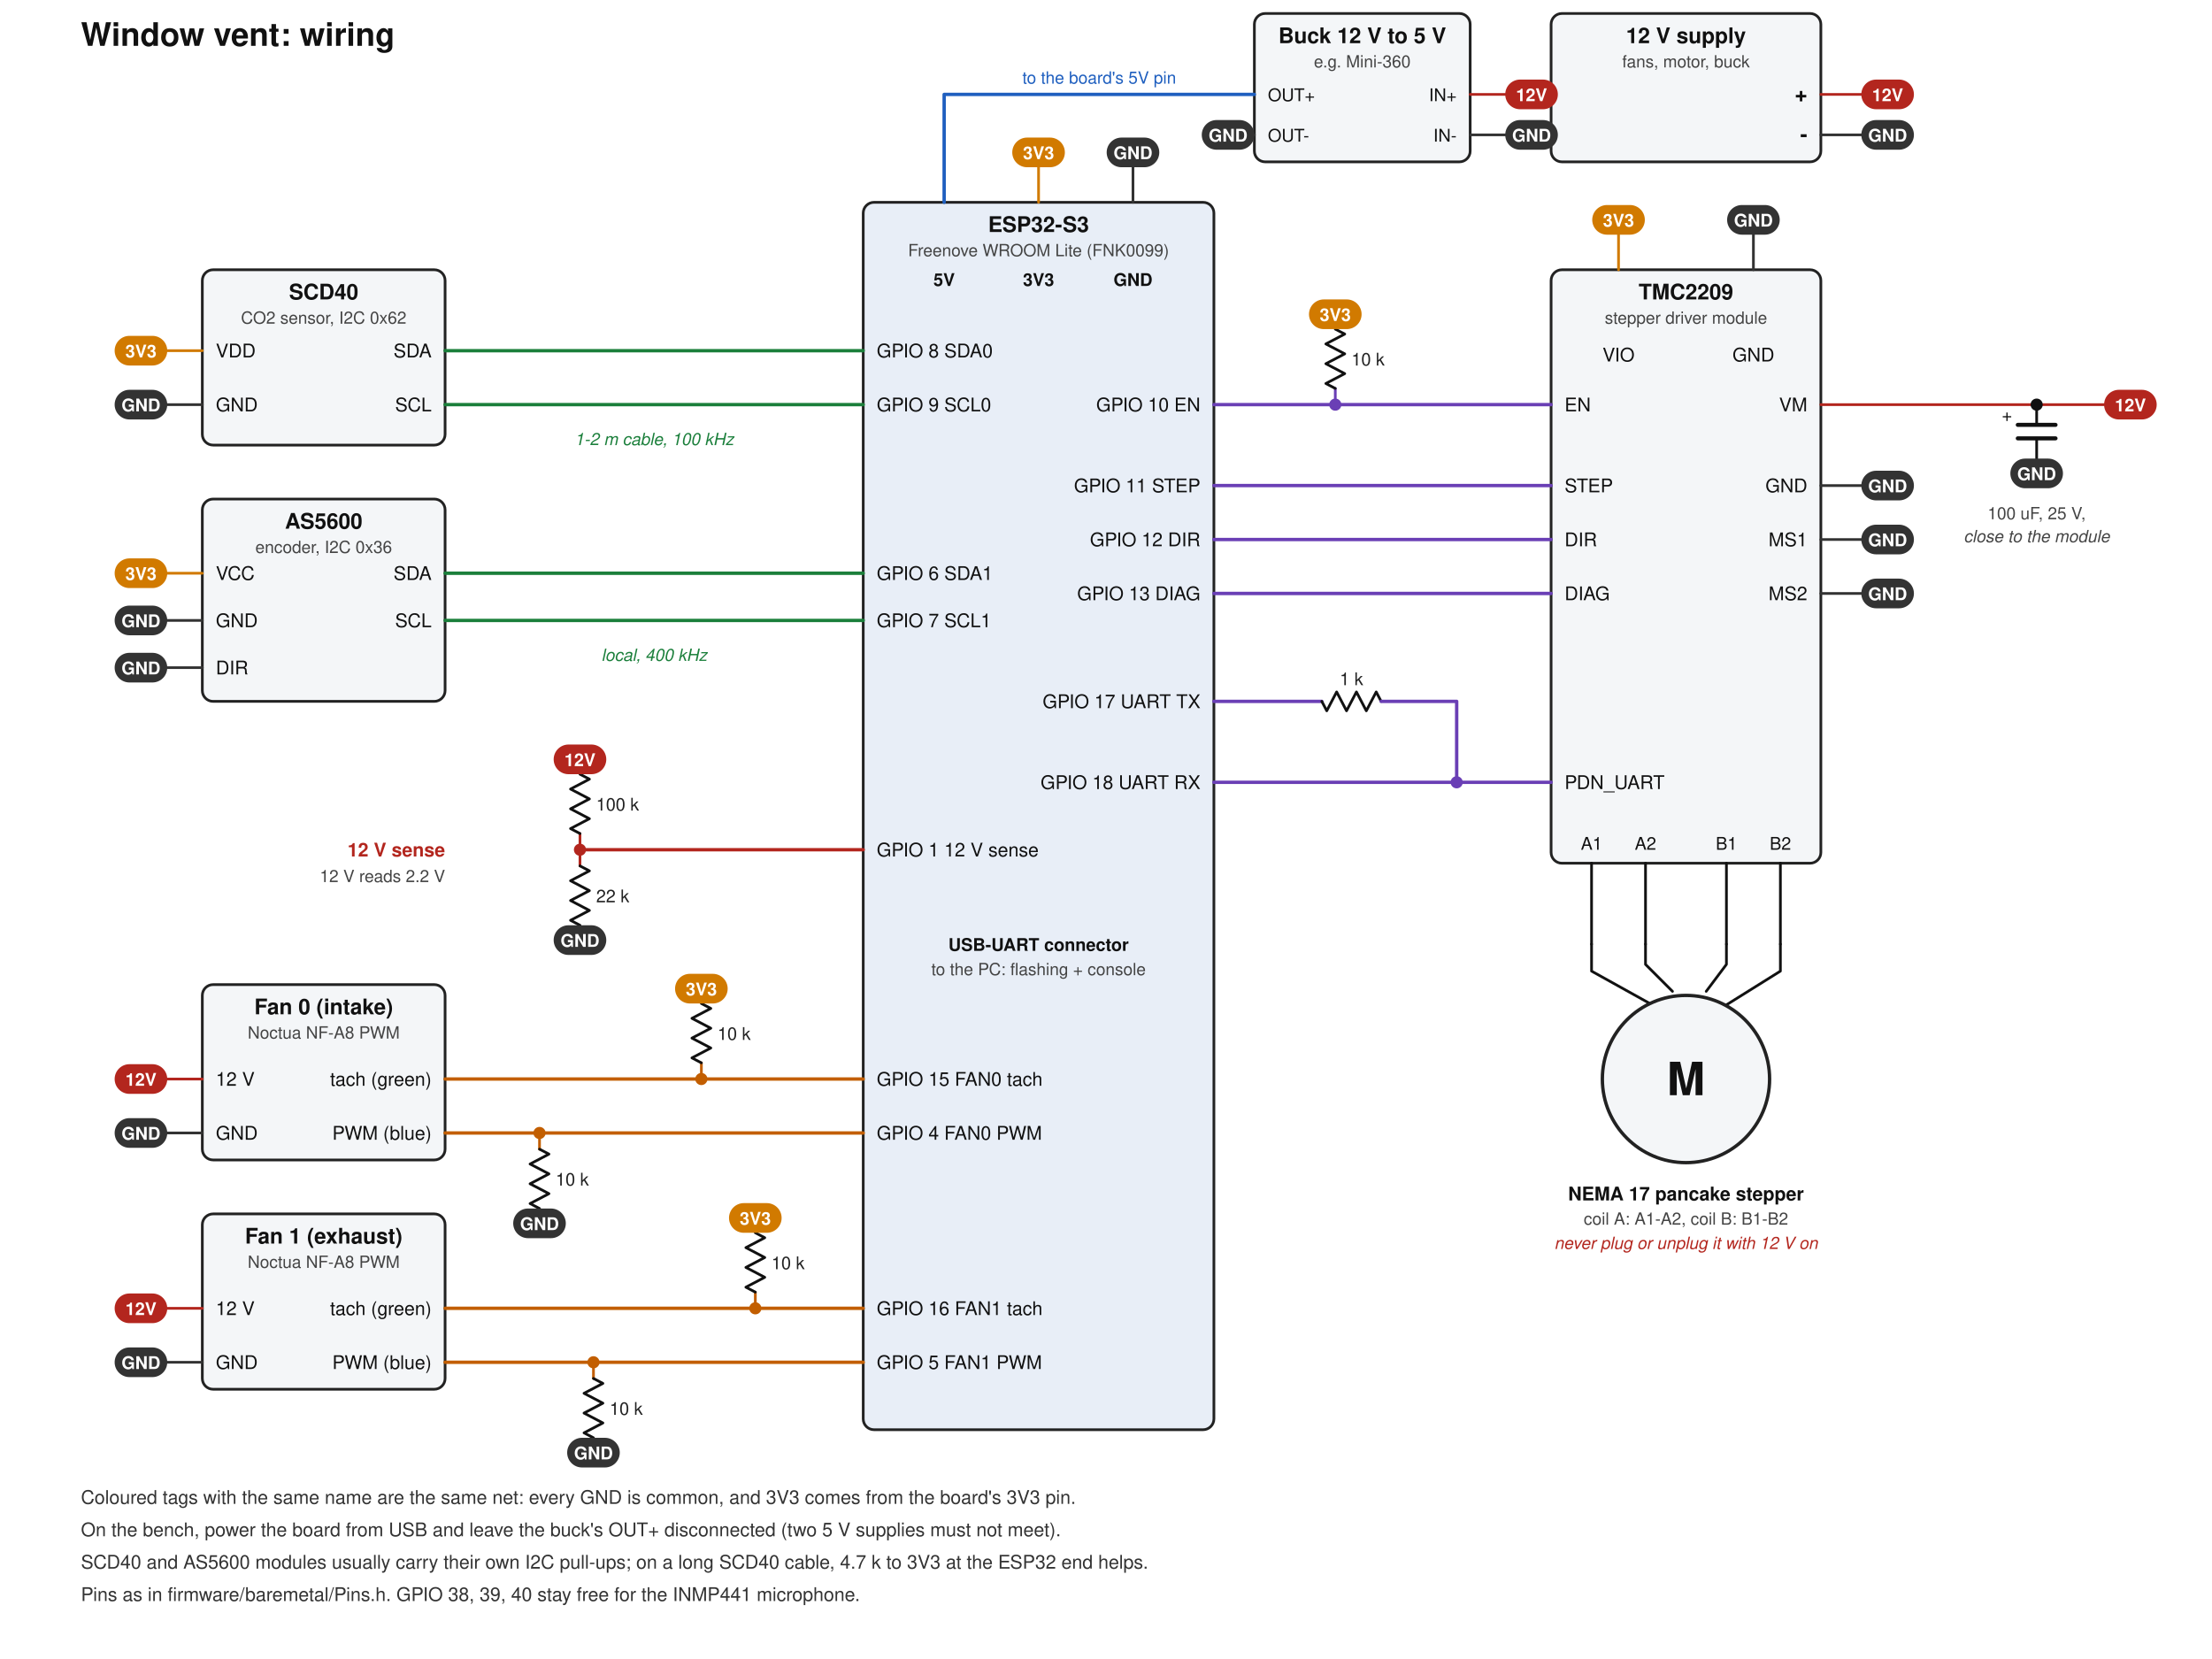
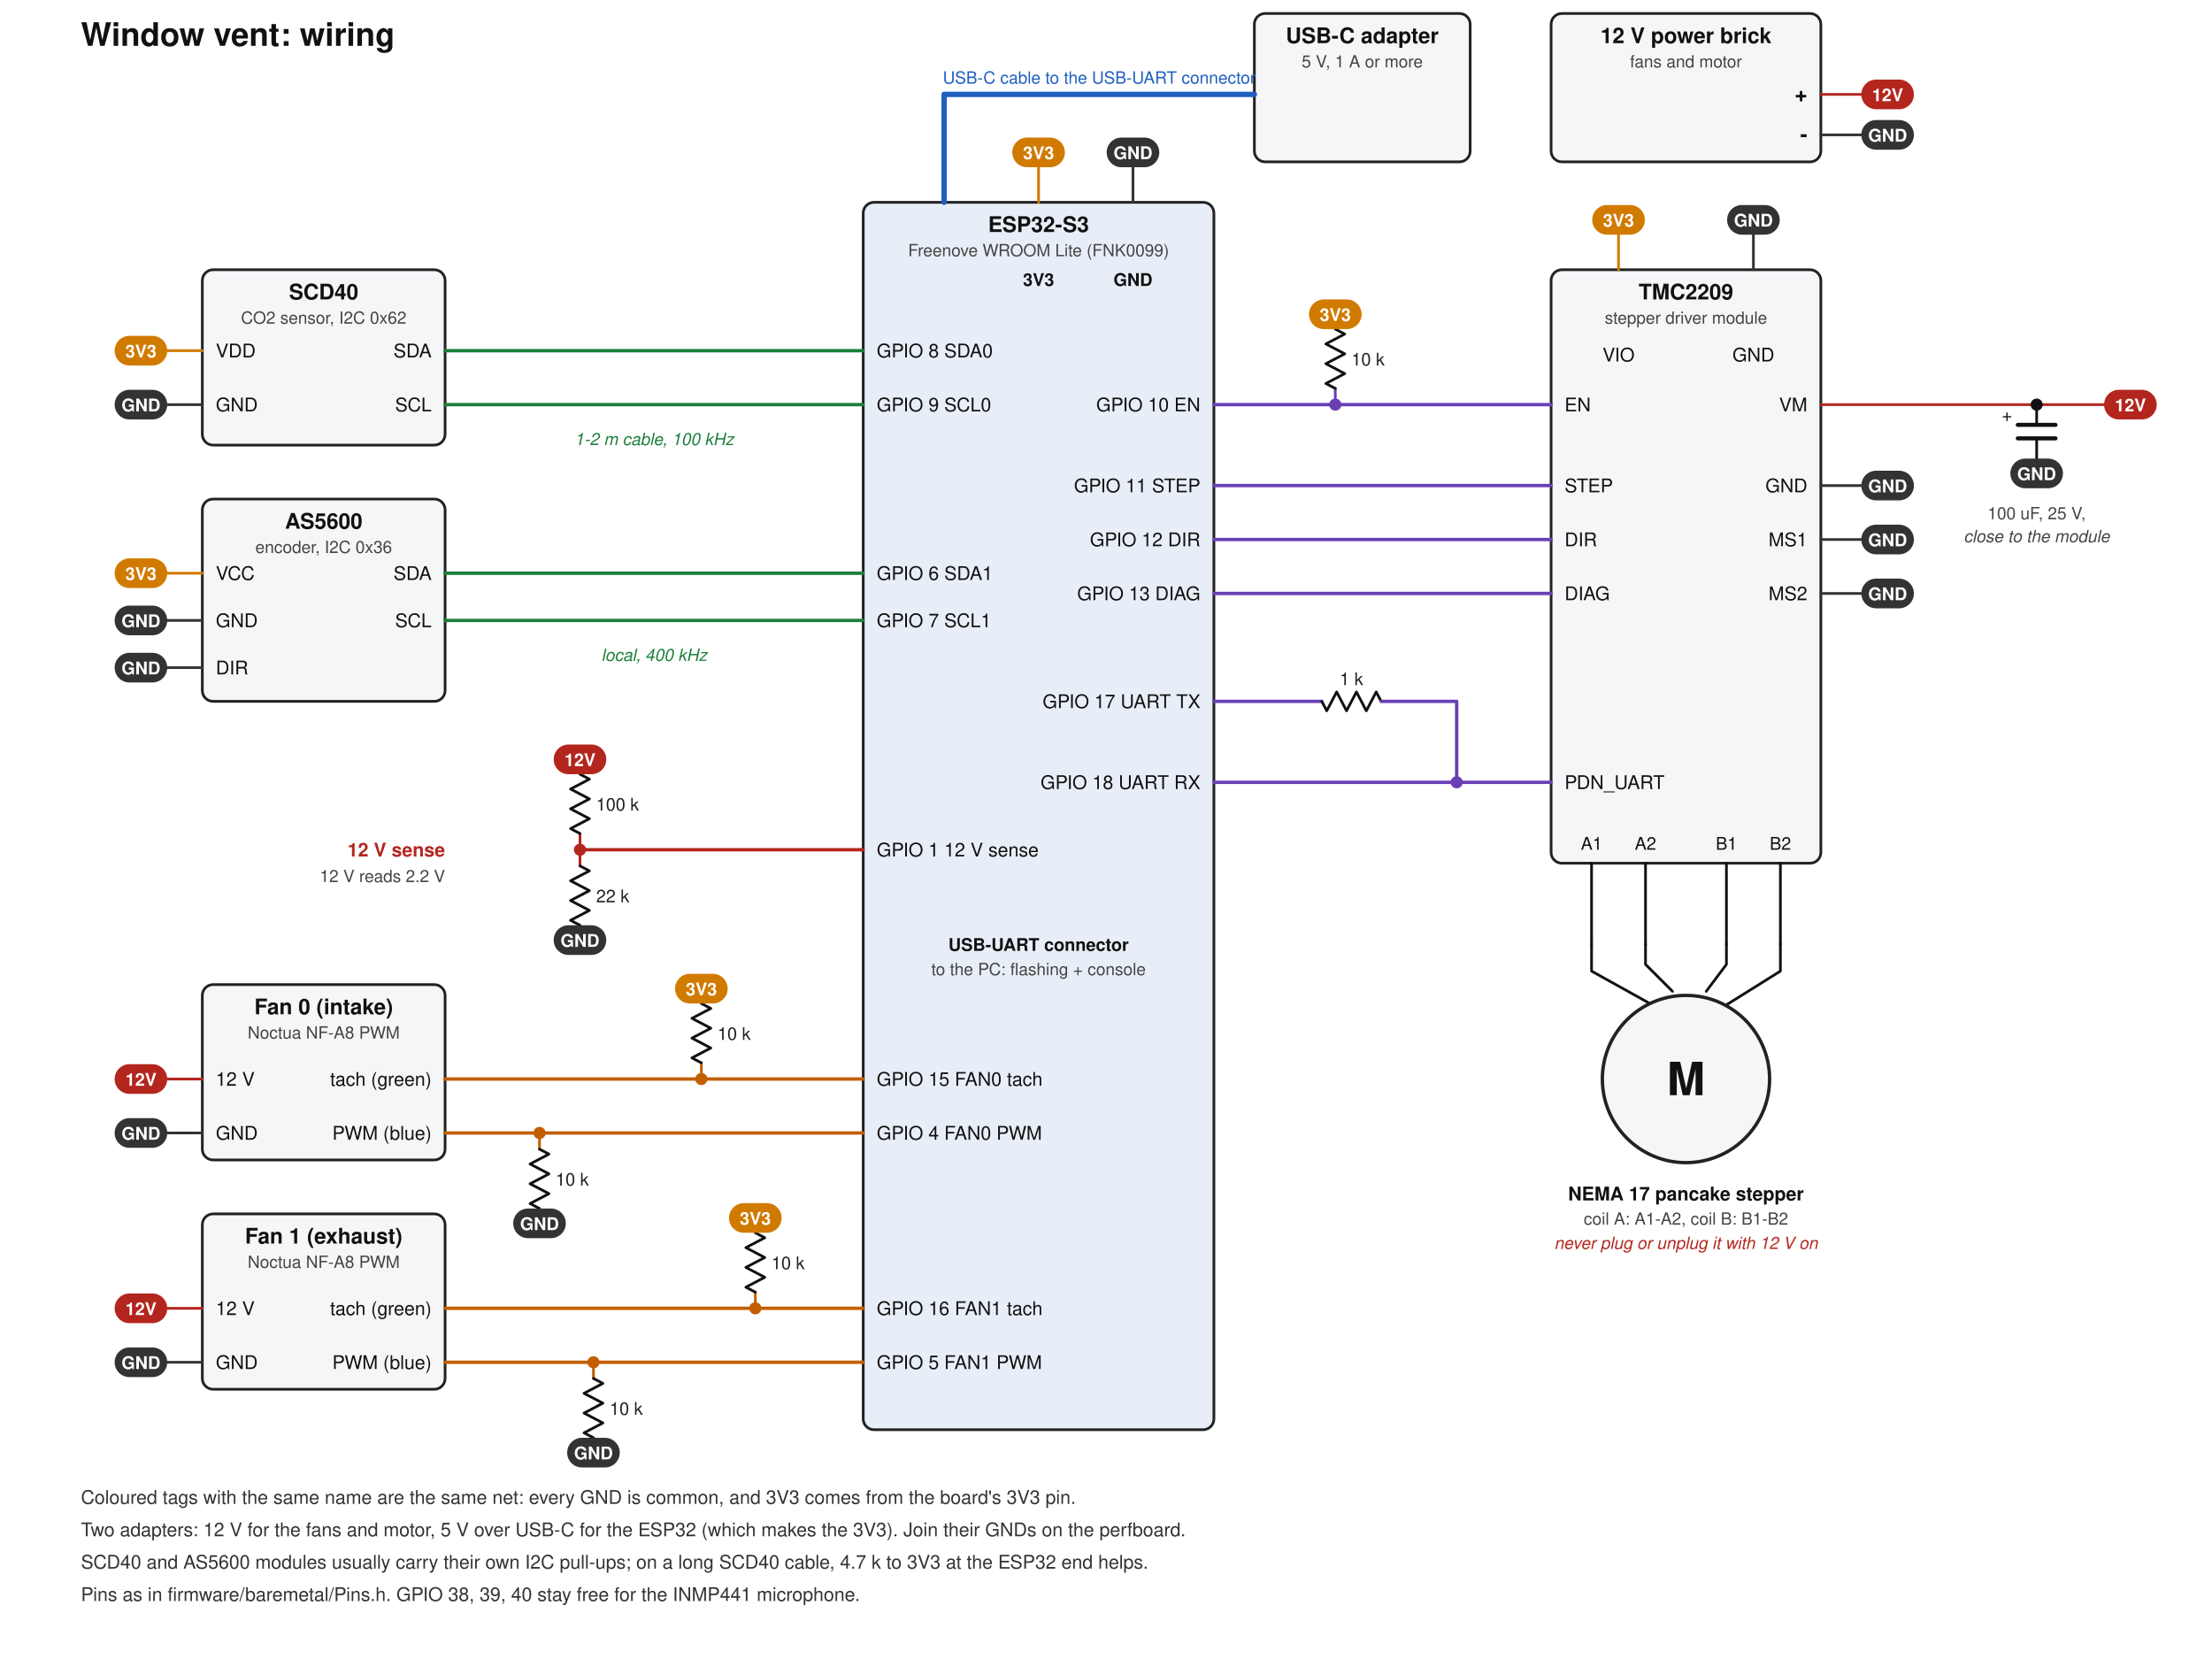
<svg xmlns="http://www.w3.org/2000/svg" width="1640" height="1230" viewBox="0 0 1640 1230" font-family="Segoe UI, Helvetica, Arial, sans-serif">
  <rect width="1640" height="1230" fill="#ffffff" />
  <rect x="640" y="150" width="260" height="910" rx="8" fill="#e8eef7" stroke="#222" stroke-width="2" />
  <text x="770.0" y="172" font-size="16" text-anchor="middle" font-weight="bold" fill="#111">ESP32-S3</text>
  <text x="770.0" y="190" font-size="12.5" text-anchor="middle" font-weight="normal" fill="#444">Freenove WROOM Lite (FNK0099)</text>
  <text x="770.0" y="705" font-size="13" text-anchor="middle" font-weight="bold" fill="#111">USB-UART connector</text>
  <text x="770.0" y="723" font-size="12.5" text-anchor="middle" font-weight="normal" fill="#444">to the PC: flashing + console</text>
-   <text x="700" y="212" font-size="13" text-anchor="middle" font-weight="bold" fill="#111">5V</text>
  <text x="770" y="212" font-size="13" text-anchor="middle" font-weight="bold" fill="#111">3V3</text>
  <text x="840" y="212" font-size="13" text-anchor="middle" font-weight="bold" fill="#111">GND</text>
  <polyline points="770,150 770,124" fill="none" stroke="#d17a00" stroke-width="2" stroke-linejoin="round" stroke-linecap="round" />
  <rect x="750.5" y="102" width="39" height="22" rx="11" fill="#d17a00" />
  <text x="770.0" y="118" font-size="13" text-anchor="middle" font-weight="bold" fill="#fff">3V3</text>
  <polyline points="840,150 840,124" fill="none" stroke="#333333" stroke-width="2" stroke-linejoin="round" stroke-linecap="round" />
  <rect x="820.5" y="102" width="39" height="22" rx="11" fill="#333333" />
  <text x="840.0" y="118" font-size="13" text-anchor="middle" font-weight="bold" fill="#fff">GND</text>
  <rect x="150" y="200" width="180" height="130" rx="8" fill="#f4f6f8" stroke="#222" stroke-width="2" />
  <text x="240.0" y="222" font-size="16" text-anchor="middle" font-weight="bold" fill="#111">SCD40</text>
  <text x="240.0" y="240" font-size="12.5" text-anchor="middle" font-weight="normal" fill="#444">CO2 sensor, I2C 0x62</text>
  <text x="160" y="265" font-size="14" text-anchor="start" font-weight="normal" fill="#111">VDD</text>
  <polyline points="150,260 124,260" fill="none" stroke="#d17a00" stroke-width="2" stroke-linejoin="round" stroke-linecap="round" />
  <rect x="85" y="249.0" width="39" height="22" rx="11" fill="#d17a00" />
  <text x="104.5" y="265.0" font-size="13" text-anchor="middle" font-weight="bold" fill="#fff">3V3</text>
  <text x="160" y="305" font-size="14" text-anchor="start" font-weight="normal" fill="#111">GND</text>
  <polyline points="150,300 124,300" fill="none" stroke="#333333" stroke-width="2" stroke-linejoin="round" stroke-linecap="round" />
  <rect x="85" y="289.0" width="39" height="22" rx="11" fill="#333333" />
  <text x="104.5" y="305.0" font-size="13" text-anchor="middle" font-weight="bold" fill="#fff">GND</text>
  <text x="320" y="265" font-size="14" text-anchor="end" font-weight="normal" fill="#111">SDA</text>
  <text x="320" y="305" font-size="14" text-anchor="end" font-weight="normal" fill="#111">SCL</text>
  <text x="650" y="265" font-size="14" text-anchor="start" font-weight="normal" fill="#111">GPIO 8  SDA0</text>
  <polyline points="330,260 640,260" fill="none" stroke="#1b7f3b" stroke-width="2.5" stroke-linejoin="round" stroke-linecap="round" />
  <text x="650" y="305" font-size="14" text-anchor="start" font-weight="normal" fill="#111">GPIO 9  SCL0</text>
  <polyline points="330,300 640,300" fill="none" stroke="#1b7f3b" stroke-width="2.5" stroke-linejoin="round" stroke-linecap="round" />
  <text x="485" y="330" font-size="12.5" text-anchor="middle" font-weight="normal" fill="#1b7f3b" font-style="italic">1-2 m cable, 100 kHz</text>
  <rect x="150" y="370" width="180" height="150" rx="8" fill="#f4f6f8" stroke="#222" stroke-width="2" />
  <text x="240.0" y="392" font-size="16" text-anchor="middle" font-weight="bold" fill="#111">AS5600</text>
  <text x="240.0" y="410" font-size="12.5" text-anchor="middle" font-weight="normal" fill="#444">encoder, I2C 0x36</text>
  <text x="160" y="430" font-size="14" text-anchor="start" font-weight="normal" fill="#111">VCC</text>
  <polyline points="150,425 124,425" fill="none" stroke="#d17a00" stroke-width="2" stroke-linejoin="round" stroke-linecap="round" />
  <rect x="85" y="414.0" width="39" height="22" rx="11" fill="#d17a00" />
  <text x="104.5" y="430.0" font-size="13" text-anchor="middle" font-weight="bold" fill="#fff">3V3</text>
  <text x="160" y="465" font-size="14" text-anchor="start" font-weight="normal" fill="#111">GND</text>
  <polyline points="150,460 124,460" fill="none" stroke="#333333" stroke-width="2" stroke-linejoin="round" stroke-linecap="round" />
  <rect x="85" y="449.0" width="39" height="22" rx="11" fill="#333333" />
  <text x="104.5" y="465.0" font-size="13" text-anchor="middle" font-weight="bold" fill="#fff">GND</text>
  <text x="160" y="500" font-size="14" text-anchor="start" font-weight="normal" fill="#111">DIR</text>
  <polyline points="150,495 124,495" fill="none" stroke="#333333" stroke-width="2" stroke-linejoin="round" stroke-linecap="round" />
  <rect x="85" y="484.0" width="39" height="22" rx="11" fill="#333333" />
  <text x="104.5" y="500.0" font-size="13" text-anchor="middle" font-weight="bold" fill="#fff">GND</text>
  <text x="320" y="430" font-size="14" text-anchor="end" font-weight="normal" fill="#111">SDA</text>
  <text x="320" y="465" font-size="14" text-anchor="end" font-weight="normal" fill="#111">SCL</text>
  <text x="650" y="430" font-size="14" text-anchor="start" font-weight="normal" fill="#111">GPIO 6  SDA1</text>
  <polyline points="330,425 640,425" fill="none" stroke="#1b7f3b" stroke-width="2.5" stroke-linejoin="round" stroke-linecap="round" />
  <text x="650" y="465" font-size="14" text-anchor="start" font-weight="normal" fill="#111">GPIO 7  SCL1</text>
  <polyline points="330,460 640,460" fill="none" stroke="#1b7f3b" stroke-width="2.5" stroke-linejoin="round" stroke-linecap="round" />
  <text x="485" y="490" font-size="12.5" text-anchor="middle" font-weight="normal" fill="#1b7f3b" font-style="italic">local, 400 kHz</text>
  <text x="650" y="635" font-size="14" text-anchor="start" font-weight="normal" fill="#111">GPIO 1  12 V sense</text>
  <polyline points="430,630 640,630" fill="none" stroke="#b3261e" stroke-width="2.5" stroke-linejoin="round" stroke-linecap="round" />
  <circle cx="430" cy="630" r="4.5" fill="#b3261e" />
  <polyline points="430,630 430,618" fill="none" stroke="#b3261e" stroke-width="2" stroke-linejoin="round" stroke-linecap="round" />
  <polyline points="430,574 437,577.667 423,585.0 437,592.333 423,599.667 437,607.0 423,614.333 430,618" fill="none" stroke="#111" stroke-width="2" stroke-linejoin="round" stroke-linecap="round" />
  <text x="442" y="601.0" font-size="13" text-anchor="start" font-weight="normal" fill="#222">100 k</text>
  <rect x="410.5" y="552" width="39" height="22" rx="11" fill="#b3261e" />
  <text x="430.0" y="568" font-size="13" text-anchor="middle" font-weight="bold" fill="#fff">12V</text>
  <polyline points="430,630 430,642" fill="none" stroke="#b3261e" stroke-width="2" stroke-linejoin="round" stroke-linecap="round" />
  <polyline points="430,642 437,645.667 423,653.0 437,660.333 423,667.667 437,675.0 423,682.333 430,686" fill="none" stroke="#111" stroke-width="2" stroke-linejoin="round" stroke-linecap="round" />
  <text x="442" y="669.0" font-size="13" text-anchor="start" font-weight="normal" fill="#222">22 k</text>
  <rect x="410.5" y="686" width="39" height="22" rx="11" fill="#333333" />
  <text x="430.0" y="702" font-size="13" text-anchor="middle" font-weight="bold" fill="#fff">GND</text>
  <text x="330" y="635" font-size="14" text-anchor="end" font-weight="bold" fill="#b3261e">12 V sense</text>
  <text x="330" y="654" font-size="12.5" text-anchor="end" font-weight="normal" fill="#444">12 V reads 2.2 V</text>
  <rect x="150" y="730" width="180" height="130" rx="8" fill="#f4f6f8" stroke="#222" stroke-width="2" />
  <text x="240.0" y="752" font-size="16" text-anchor="middle" font-weight="bold" fill="#111">Fan 0 (intake)</text>
  <text x="240.0" y="770" font-size="12.5" text-anchor="middle" font-weight="normal" fill="#444">Noctua NF-A8 PWM</text>
  <text x="160" y="805" font-size="14" text-anchor="start" font-weight="normal" fill="#111">12 V</text>
  <polyline points="150,800 124,800" fill="none" stroke="#b3261e" stroke-width="2" stroke-linejoin="round" stroke-linecap="round" />
  <rect x="85" y="789.0" width="39" height="22" rx="11" fill="#b3261e" />
  <text x="104.5" y="805.0" font-size="13" text-anchor="middle" font-weight="bold" fill="#fff">12V</text>
  <text x="160" y="845" font-size="14" text-anchor="start" font-weight="normal" fill="#111">GND</text>
  <polyline points="150,840 124,840" fill="none" stroke="#333333" stroke-width="2" stroke-linejoin="round" stroke-linecap="round" />
  <rect x="85" y="829.0" width="39" height="22" rx="11" fill="#333333" />
  <text x="104.5" y="845.0" font-size="13" text-anchor="middle" font-weight="bold" fill="#fff">GND</text>
  <text x="320" y="805" font-size="14" text-anchor="end" font-weight="normal" fill="#111">tach (green)</text>
  <text x="320" y="845" font-size="14" text-anchor="end" font-weight="normal" fill="#111">PWM (blue)</text>
  <text x="650" y="805" font-size="14" text-anchor="start" font-weight="normal" fill="#111">GPIO 15  FAN0 tach</text>
  <polyline points="330,800 640,800" fill="none" stroke="#c25e00" stroke-width="2.5" stroke-linejoin="round" stroke-linecap="round" />
  <text x="650" y="845" font-size="14" text-anchor="start" font-weight="normal" fill="#111">GPIO 4  FAN0 PWM</text>
  <polyline points="330,840 640,840" fill="none" stroke="#c25e00" stroke-width="2.5" stroke-linejoin="round" stroke-linecap="round" />
  <circle cx="520" cy="800" r="4.5" fill="#c25e00" />
  <polyline points="520,800 520,788" fill="none" stroke="#c25e00" stroke-width="2" stroke-linejoin="round" stroke-linecap="round" />
  <polyline points="520,744 527,747.667 513,755.0 527,762.333 513,769.667 527,777.0 513,784.333 520,788" fill="none" stroke="#111" stroke-width="2" stroke-linejoin="round" stroke-linecap="round" />
  <text x="532" y="771.0" font-size="13" text-anchor="start" font-weight="normal" fill="#222">10 k</text>
  <rect x="500.5" y="722" width="39" height="22" rx="11" fill="#d17a00" />
  <text x="520.0" y="738" font-size="13" text-anchor="middle" font-weight="bold" fill="#fff">3V3</text>
  <circle cx="400" cy="840" r="4.5" fill="#c25e00" />
  <polyline points="400,840 400,852" fill="none" stroke="#c25e00" stroke-width="2" stroke-linejoin="round" stroke-linecap="round" />
  <polyline points="400,852 407,855.667 393,863.0 407,870.333 393,877.667 407,885.0 393,892.333 400,896" fill="none" stroke="#111" stroke-width="2" stroke-linejoin="round" stroke-linecap="round" />
  <text x="412" y="879.0" font-size="13" text-anchor="start" font-weight="normal" fill="#222">10 k</text>
  <rect x="380.5" y="896" width="39" height="22" rx="11" fill="#333333" />
  <text x="400.0" y="912" font-size="13" text-anchor="middle" font-weight="bold" fill="#fff">GND</text>
  <rect x="150" y="900" width="180" height="130" rx="8" fill="#f4f6f8" stroke="#222" stroke-width="2" />
  <text x="240.0" y="922" font-size="16" text-anchor="middle" font-weight="bold" fill="#111">Fan 1 (exhaust)</text>
  <text x="240.0" y="940" font-size="12.5" text-anchor="middle" font-weight="normal" fill="#444">Noctua NF-A8 PWM</text>
  <text x="160" y="975" font-size="14" text-anchor="start" font-weight="normal" fill="#111">12 V</text>
  <polyline points="150,970 124,970" fill="none" stroke="#b3261e" stroke-width="2" stroke-linejoin="round" stroke-linecap="round" />
  <rect x="85" y="959.0" width="39" height="22" rx="11" fill="#b3261e" />
  <text x="104.5" y="975.0" font-size="13" text-anchor="middle" font-weight="bold" fill="#fff">12V</text>
  <text x="160" y="1015" font-size="14" text-anchor="start" font-weight="normal" fill="#111">GND</text>
  <polyline points="150,1010 124,1010" fill="none" stroke="#333333" stroke-width="2" stroke-linejoin="round" stroke-linecap="round" />
  <rect x="85" y="999.0" width="39" height="22" rx="11" fill="#333333" />
  <text x="104.5" y="1015.0" font-size="13" text-anchor="middle" font-weight="bold" fill="#fff">GND</text>
  <text x="320" y="975" font-size="14" text-anchor="end" font-weight="normal" fill="#111">tach (green)</text>
  <text x="320" y="1015" font-size="14" text-anchor="end" font-weight="normal" fill="#111">PWM (blue)</text>
  <text x="650" y="975" font-size="14" text-anchor="start" font-weight="normal" fill="#111">GPIO 16  FAN1 tach</text>
  <polyline points="330,970 640,970" fill="none" stroke="#c25e00" stroke-width="2.5" stroke-linejoin="round" stroke-linecap="round" />
  <text x="650" y="1015" font-size="14" text-anchor="start" font-weight="normal" fill="#111">GPIO 5  FAN1 PWM</text>
  <polyline points="330,1010 640,1010" fill="none" stroke="#c25e00" stroke-width="2.5" stroke-linejoin="round" stroke-linecap="round" />
  <circle cx="560" cy="970" r="4.5" fill="#c25e00" />
  <polyline points="560,970 560,958" fill="none" stroke="#c25e00" stroke-width="2" stroke-linejoin="round" stroke-linecap="round" />
  <polyline points="560,914 567,917.667 553,925.0 567,932.333 553,939.667 567,947.0 553,954.333 560,958" fill="none" stroke="#111" stroke-width="2" stroke-linejoin="round" stroke-linecap="round" />
  <text x="572" y="941.0" font-size="13" text-anchor="start" font-weight="normal" fill="#222">10 k</text>
  <rect x="540.5" y="892" width="39" height="22" rx="11" fill="#d17a00" />
  <text x="560.0" y="908" font-size="13" text-anchor="middle" font-weight="bold" fill="#fff">3V3</text>
  <circle cx="440" cy="1010" r="4.5" fill="#c25e00" />
  <polyline points="440,1010 440,1022" fill="none" stroke="#c25e00" stroke-width="2" stroke-linejoin="round" stroke-linecap="round" />
  <polyline points="440,1022 447,1025.667 433,1033.0 447,1040.333 433,1047.667 447,1055.0 433,1062.333 440,1066" fill="none" stroke="#111" stroke-width="2" stroke-linejoin="round" stroke-linecap="round" />
  <text x="452" y="1049.0" font-size="13" text-anchor="start" font-weight="normal" fill="#222">10 k</text>
  <rect x="420.5" y="1066" width="39" height="22" rx="11" fill="#333333" />
  <text x="440.0" y="1082" font-size="13" text-anchor="middle" font-weight="bold" fill="#fff">GND</text>
  <rect x="1150" y="200" width="200" height="440" rx="8" fill="#f4f6f8" stroke="#222" stroke-width="2" />
  <text x="1250.0" y="222" font-size="16" text-anchor="middle" font-weight="bold" fill="#111">TMC2209</text>
  <text x="1250.0" y="240" font-size="12.5" text-anchor="middle" font-weight="normal" fill="#444">stepper driver module</text>
  <text x="1160" y="305" font-size="14" text-anchor="start" font-weight="normal" fill="#111">EN</text>
  <text x="890" y="305" font-size="14" text-anchor="end" font-weight="normal" fill="#111">GPIO 10  EN</text>
  <polyline points="900,300 1150,300" fill="none" stroke="#6a3fb5" stroke-width="2.5" stroke-linejoin="round" stroke-linecap="round" />
  <text x="1160" y="365" font-size="14" text-anchor="start" font-weight="normal" fill="#111">STEP</text>
  <text x="890" y="365" font-size="14" text-anchor="end" font-weight="normal" fill="#111">GPIO 11  STEP</text>
  <polyline points="900,360 1150,360" fill="none" stroke="#6a3fb5" stroke-width="2.5" stroke-linejoin="round" stroke-linecap="round" />
  <text x="1160" y="405" font-size="14" text-anchor="start" font-weight="normal" fill="#111">DIR</text>
  <text x="890" y="405" font-size="14" text-anchor="end" font-weight="normal" fill="#111">GPIO 12  DIR</text>
  <polyline points="900,400 1150,400" fill="none" stroke="#6a3fb5" stroke-width="2.5" stroke-linejoin="round" stroke-linecap="round" />
  <text x="1160" y="445" font-size="14" text-anchor="start" font-weight="normal" fill="#111">DIAG</text>
  <text x="890" y="445" font-size="14" text-anchor="end" font-weight="normal" fill="#111">GPIO 13  DIAG</text>
  <polyline points="900,440 1150,440" fill="none" stroke="#6a3fb5" stroke-width="2.5" stroke-linejoin="round" stroke-linecap="round" />
  <circle cx="990" cy="300" r="4.5" fill="#6a3fb5" />
  <polyline points="990,300 990,288" fill="none" stroke="#6a3fb5" stroke-width="2" stroke-linejoin="round" stroke-linecap="round" />
  <polyline points="990,244 997,247.667 983,255.0 997,262.333 983,269.667 997,277.0 983,284.333 990,288" fill="none" stroke="#111" stroke-width="2" stroke-linejoin="round" stroke-linecap="round" />
  <text x="1002" y="271.0" font-size="13" text-anchor="start" font-weight="normal" fill="#222">10 k</text>
  <rect x="970.5" y="222" width="39" height="22" rx="11" fill="#d17a00" />
  <text x="990.0" y="238" font-size="13" text-anchor="middle" font-weight="bold" fill="#fff">3V3</text>
  <text x="890" y="525" font-size="14" text-anchor="end" font-weight="normal" fill="#111">GPIO 17  UART TX</text>
  <polyline points="900,520 980,520" fill="none" stroke="#6a3fb5" stroke-width="2.5" stroke-linejoin="round" stroke-linecap="round" />
  <polyline points="980,520 983.667,527 991.0,513 998.333,527 1005.667,513 1013.0,527 1020.333,513 1024,520" fill="none" stroke="#111" stroke-width="2" stroke-linejoin="round" stroke-linecap="round" />
  <text x="1002.0" y="508" font-size="13" text-anchor="middle" font-weight="normal" fill="#222">1 k</text>
  <polyline points="1024,520 1080,520 1080,580" fill="none" stroke="#6a3fb5" stroke-width="2.5" stroke-linejoin="round" stroke-linecap="round" />
  <text x="890" y="585" font-size="14" text-anchor="end" font-weight="normal" fill="#111">GPIO 18  UART RX</text>
  <polyline points="900,580 1150,580" fill="none" stroke="#6a3fb5" stroke-width="2.5" stroke-linejoin="round" stroke-linecap="round" />
  <circle cx="1080" cy="580" r="4.5" fill="#6a3fb5" />
  <text x="1160" y="585" font-size="14" text-anchor="start" font-weight="normal" fill="#111">PDN_UART</text>
  <text x="1200" y="268" font-size="14" text-anchor="middle" font-weight="normal" fill="#111">VIO</text>
  <polyline points="1200,200 1200,174" fill="none" stroke="#d17a00" stroke-width="2" stroke-linejoin="round" stroke-linecap="round" />
  <rect x="1180.5" y="152" width="39" height="22" rx="11" fill="#d17a00" />
  <text x="1200.0" y="168" font-size="13" text-anchor="middle" font-weight="bold" fill="#fff">3V3</text>
  <text x="1300" y="268" font-size="14" text-anchor="middle" font-weight="normal" fill="#111">GND</text>
  <polyline points="1300,200 1300,174" fill="none" stroke="#333333" stroke-width="2" stroke-linejoin="round" stroke-linecap="round" />
  <rect x="1280.5" y="152" width="39" height="22" rx="11" fill="#333333" />
  <text x="1300.0" y="168" font-size="13" text-anchor="middle" font-weight="bold" fill="#fff">GND</text>
  <text x="1340" y="305" font-size="14" text-anchor="end" font-weight="normal" fill="#111">VM</text>
  <text x="1340" y="365" font-size="14" text-anchor="end" font-weight="normal" fill="#111">GND</text>
  <polyline points="1350,360 1380,360" fill="none" stroke="#333333" stroke-width="2" stroke-linejoin="round" stroke-linecap="round" />
  <rect x="1380" y="349.0" width="39" height="22" rx="11" fill="#333333" />
  <text x="1399.5" y="365.0" font-size="13" text-anchor="middle" font-weight="bold" fill="#fff">GND</text>
  <text x="1340" y="405" font-size="14" text-anchor="end" font-weight="normal" fill="#111">MS1</text>
  <polyline points="1350,400 1380,400" fill="none" stroke="#333333" stroke-width="2" stroke-linejoin="round" stroke-linecap="round" />
  <rect x="1380" y="389.0" width="39" height="22" rx="11" fill="#333333" />
  <text x="1399.5" y="405.0" font-size="13" text-anchor="middle" font-weight="bold" fill="#fff">GND</text>
  <text x="1340" y="445" font-size="14" text-anchor="end" font-weight="normal" fill="#111">MS2</text>
  <polyline points="1350,440 1380,440" fill="none" stroke="#333333" stroke-width="2" stroke-linejoin="round" stroke-linecap="round" />
  <rect x="1380" y="429.0" width="39" height="22" rx="11" fill="#333333" />
  <text x="1399.5" y="445.0" font-size="13" text-anchor="middle" font-weight="bold" fill="#fff">GND</text>
  <polyline points="1350,300 1560,300" fill="none" stroke="#b3261e" stroke-width="2" stroke-linejoin="round" stroke-linecap="round" />
  <rect x="1560" y="289.0" width="39" height="22" rx="11" fill="#b3261e" />
  <text x="1579.5" y="305.0" font-size="13" text-anchor="middle" font-weight="bold" fill="#fff">12V</text>
  <circle cx="1510" cy="300" r="4.5" fill="#111" />
  <polyline points="1510,300 1510,315.0" fill="none" stroke="#111" stroke-width="2" stroke-linejoin="round" stroke-linecap="round" />
  <polyline points="1496,315.0 1524,315.0" fill="none" stroke="#111" stroke-width="3" stroke-linejoin="round" stroke-linecap="round" />
  <polyline points="1496,325.0 1524,325.0" fill="none" stroke="#111" stroke-width="3" stroke-linejoin="round" stroke-linecap="round" />
  <polyline points="1510,325.0 1510,340" fill="none" stroke="#111" stroke-width="2" stroke-linejoin="round" stroke-linecap="round" />
  <text x="1488" y="312.0" font-size="13" text-anchor="middle" font-weight="normal" fill="#111">+</text>
  <text x="1530" y="325.0" font-size="13" text-anchor="start" font-weight="normal" fill="#111" />
  <rect x="1490.5" y="340" width="39" height="22" rx="11" fill="#333333" />
  <text x="1510.0" y="356" font-size="13" text-anchor="middle" font-weight="bold" fill="#fff">GND</text>
  <text x="1510" y="385" font-size="12.5" text-anchor="middle" font-weight="normal" fill="#444">100 uF, 25 V,</text>
  <text x="1510" y="402" font-size="12.5" text-anchor="middle" font-weight="normal" fill="#444" font-style="italic">close to the module</text>
  <text x="1180" y="630" font-size="13" text-anchor="middle" font-weight="normal" fill="#111">A1</text>
  <polyline points="1180,640 1180,700" fill="none" stroke="#111" stroke-width="2" stroke-linejoin="round" stroke-linecap="round" />
  <text x="1220" y="630" font-size="13" text-anchor="middle" font-weight="normal" fill="#111">A2</text>
  <polyline points="1220,640 1220,700" fill="none" stroke="#111" stroke-width="2" stroke-linejoin="round" stroke-linecap="round" />
  <text x="1280" y="630" font-size="13" text-anchor="middle" font-weight="normal" fill="#111">B1</text>
  <polyline points="1280,640 1280,700" fill="none" stroke="#111" stroke-width="2" stroke-linejoin="round" stroke-linecap="round" />
  <text x="1320" y="630" font-size="13" text-anchor="middle" font-weight="normal" fill="#111">B2</text>
  <polyline points="1320,640 1320,700" fill="none" stroke="#111" stroke-width="2" stroke-linejoin="round" stroke-linecap="round" />
  <polyline points="1180,700 1180,720 1225,745" fill="none" stroke="#111" stroke-width="2" stroke-linejoin="round" stroke-linecap="round" />
  <polyline points="1220,700 1220,715 1240,735" fill="none" stroke="#111" stroke-width="2" stroke-linejoin="round" stroke-linecap="round" />
  <polyline points="1280,700 1280,715 1265,735" fill="none" stroke="#111" stroke-width="2" stroke-linejoin="round" stroke-linecap="round" />
  <polyline points="1320,700 1320,720 1280,745" fill="none" stroke="#111" stroke-width="2" stroke-linejoin="round" stroke-linecap="round" />
  <circle cx="1250" cy="800" r="62" fill="#f4f6f8" stroke="#222" stroke-width="2.5" />
  <text x="1250" y="812" font-size="34" text-anchor="middle" font-weight="bold" fill="#111">M</text>
  <text x="1250" y="890" font-size="14" text-anchor="middle" font-weight="bold" fill="#111">NEMA 17 pancake stepper</text>
  <text x="1250" y="908" font-size="12.5" text-anchor="middle" font-weight="normal" fill="#444">coil A: A1-A2, coil B: B1-B2</text>
  <text x="1250" y="926" font-size="12.5" text-anchor="middle" font-weight="normal" fill="#b3261e" font-style="italic">never plug or unplug it with 12 V on</text>
  <rect x="1150" y="10" width="200" height="110" rx="8" fill="#f4f6f8" stroke="#222" stroke-width="2" />
-   <text x="1250.0" y="32" font-size="16" text-anchor="middle" font-weight="bold" fill="#111">12 V supply</text>
-   <text x="1250.0" y="50" font-size="12.5" text-anchor="middle" font-weight="normal" fill="#444">fans, motor, buck</text>
+   <text x="1250.0" y="32" font-size="16" text-anchor="middle" font-weight="bold" fill="#111">12 V power brick</text>
+   <text x="1250.0" y="50" font-size="12.5" text-anchor="middle" font-weight="normal" fill="#444">fans and motor</text>
  <text x="1340" y="75" font-size="16" text-anchor="end" font-weight="bold" fill="#111">+</text>
  <polyline points="1350,70 1380,70" fill="none" stroke="#b3261e" stroke-width="2" stroke-linejoin="round" stroke-linecap="round" />
  <rect x="1380" y="59.0" width="39" height="22" rx="11" fill="#b3261e" />
  <text x="1399.5" y="75.0" font-size="13" text-anchor="middle" font-weight="bold" fill="#fff">12V</text>
  <text x="1340" y="105" font-size="16" text-anchor="end" font-weight="bold" fill="#111">-</text>
  <polyline points="1350,100 1380,100" fill="none" stroke="#333333" stroke-width="2" stroke-linejoin="round" stroke-linecap="round" />
  <rect x="1380" y="89.0" width="39" height="22" rx="11" fill="#333333" />
  <text x="1399.5" y="105.0" font-size="13" text-anchor="middle" font-weight="bold" fill="#fff">GND</text>
  <rect x="930" y="10" width="160" height="110" rx="8" fill="#f4f6f8" stroke="#222" stroke-width="2" />
-   <text x="1010.0" y="32" font-size="16" text-anchor="middle" font-weight="bold" fill="#111">Buck 12 V to 5 V</text>
-   <text x="1010.0" y="50" font-size="12.5" text-anchor="middle" font-weight="normal" fill="#444">e.g. Mini-360</text>
-   <text x="1080" y="75" font-size="13" text-anchor="end" font-weight="normal" fill="#111">IN+</text>
-   <polyline points="1090,70 1116,70" fill="none" stroke="#b3261e" stroke-width="2" stroke-linejoin="round" stroke-linecap="round" />
-   <rect x="1116" y="59.0" width="39" height="22" rx="11" fill="#b3261e" />
-   <text x="1135.5" y="75.0" font-size="13" text-anchor="middle" font-weight="bold" fill="#fff">12V</text>
-   <text x="1080" y="105" font-size="13" text-anchor="end" font-weight="normal" fill="#111">IN-</text>
-   <polyline points="1090,100 1116,100" fill="none" stroke="#333333" stroke-width="2" stroke-linejoin="round" stroke-linecap="round" />
-   <rect x="1116" y="89.0" width="39" height="22" rx="11" fill="#333333" />
-   <text x="1135.5" y="105.0" font-size="13" text-anchor="middle" font-weight="bold" fill="#fff">GND</text>
-   <text x="940" y="105" font-size="13" text-anchor="start" font-weight="normal" fill="#111">OUT-</text>
-   <polyline points="930,100 930,100" fill="none" stroke="#333333" stroke-width="2" stroke-linejoin="round" stroke-linecap="round" />
-   <rect x="891" y="89.0" width="39" height="22" rx="11" fill="#333333" />
-   <text x="910.5" y="105.0" font-size="13" text-anchor="middle" font-weight="bold" fill="#fff">GND</text>
-   <text x="940" y="75" font-size="13" text-anchor="start" font-weight="normal" fill="#111">OUT+</text>
-   <polyline points="930,70 700,70 700,150" fill="none" stroke="#1f5fbf" stroke-width="2.5" stroke-linejoin="round" stroke-linecap="round" />
-   <text x="815" y="62" font-size="12.5" text-anchor="middle" font-weight="normal" fill="#1f5fbf">to the board's 5V pin</text>
+   <text x="1010.0" y="32" font-size="16" text-anchor="middle" font-weight="bold" fill="#111">USB-C adapter</text>
+   <text x="1010.0" y="50" font-size="12.5" text-anchor="middle" font-weight="normal" fill="#444">5 V, 1 A or more</text>
+   <polyline points="930,70 700,70 700,150" fill="none" stroke="#1f5fbf" stroke-width="4" stroke-linejoin="round" stroke-linecap="round" />
+   <text x="815" y="62" font-size="12.5" text-anchor="middle" font-weight="normal" fill="#1f5fbf">USB-C cable to the USB-UART connector</text>
  <text x="60" y="1115" font-size="14" text-anchor="start" font-weight="normal" fill="#333">Coloured tags with the same name are the same net: every GND is common, and 3V3 comes from the board's 3V3 pin.</text>
-   <text x="60" y="1139" font-size="14" text-anchor="start" font-weight="normal" fill="#333">On the bench, power the board from USB and leave the buck's OUT+ disconnected (two 5 V supplies must not meet).</text>
+   <text x="60" y="1139" font-size="14" text-anchor="start" font-weight="normal" fill="#333">Two adapters: 12 V for the fans and motor, 5 V over USB-C for the ESP32 (which makes the 3V3). Join their GNDs on the perfboard.</text>
  <text x="60" y="1163" font-size="14" text-anchor="start" font-weight="normal" fill="#333">SCD40 and AS5600 modules usually carry their own I2C pull-ups; on a long SCD40 cable, 4.7 k to 3V3 at the ESP32 end helps.</text>
  <text x="60" y="1187" font-size="14" text-anchor="start" font-weight="normal" fill="#333">Pins as in firmware/baremetal/Pins.h. GPIO 38, 39, 40 stay free for the INMP441 microphone.</text>
  <text x="60" y="34" font-size="24" text-anchor="start" font-weight="bold" fill="#111">Window vent: wiring</text>
</svg>
